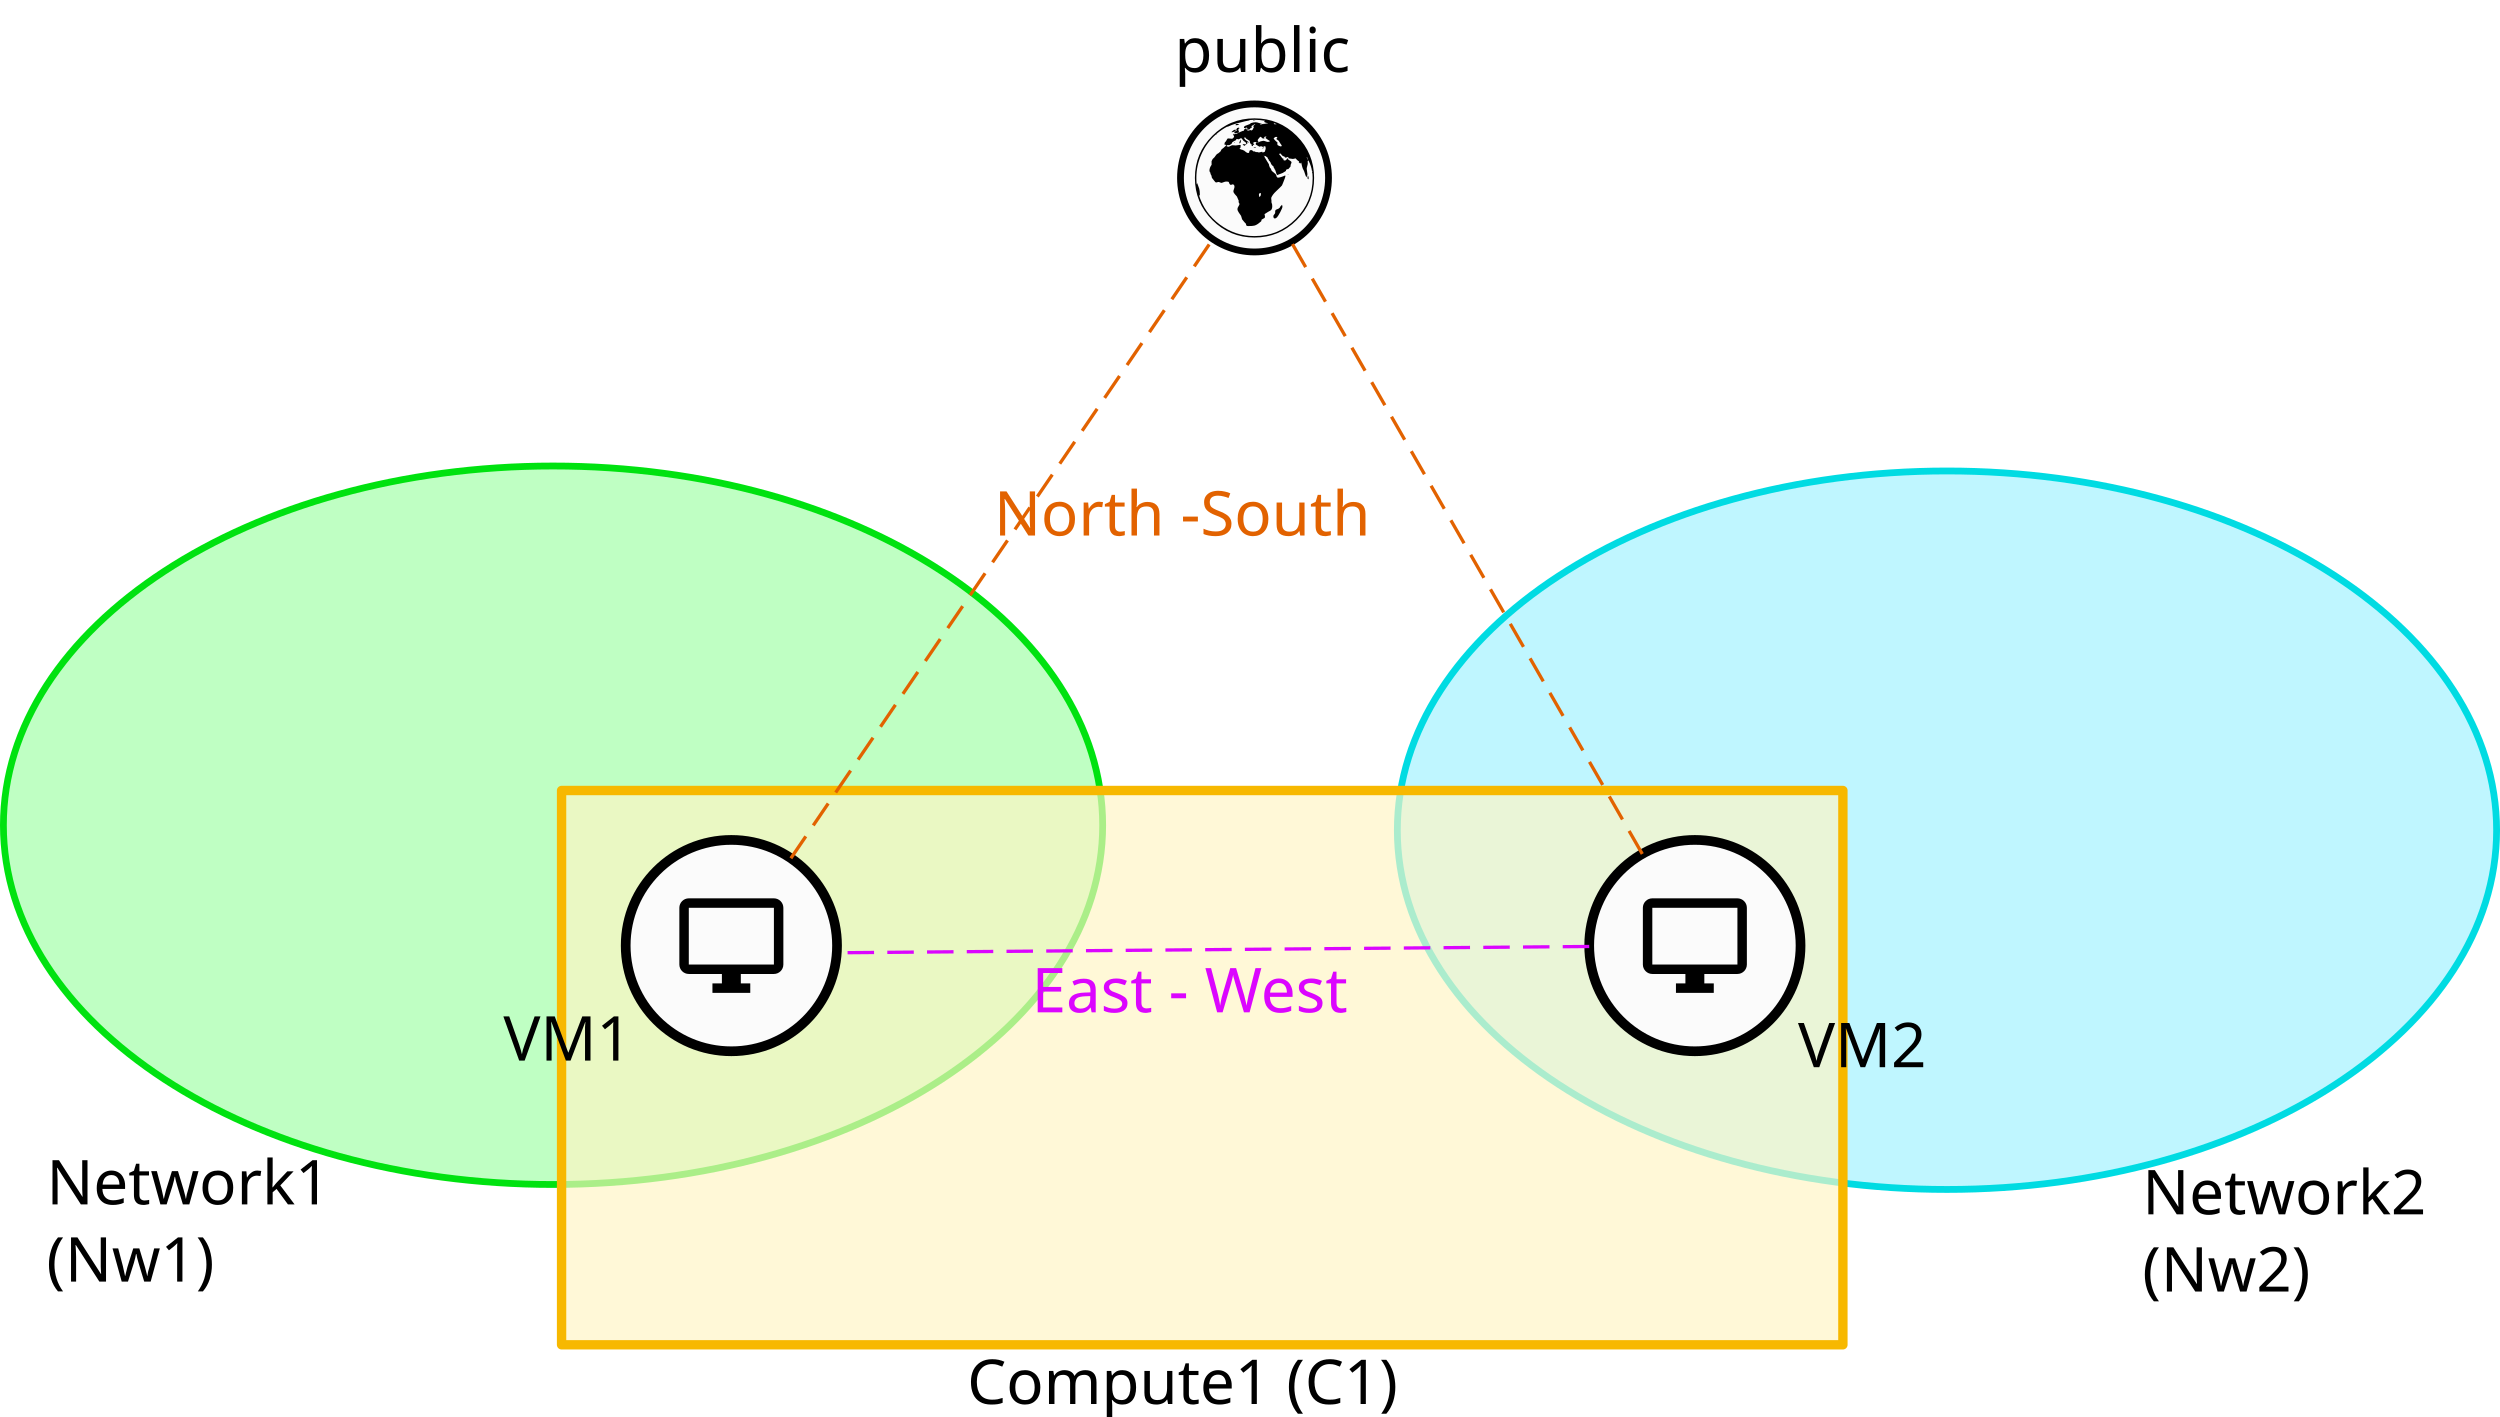
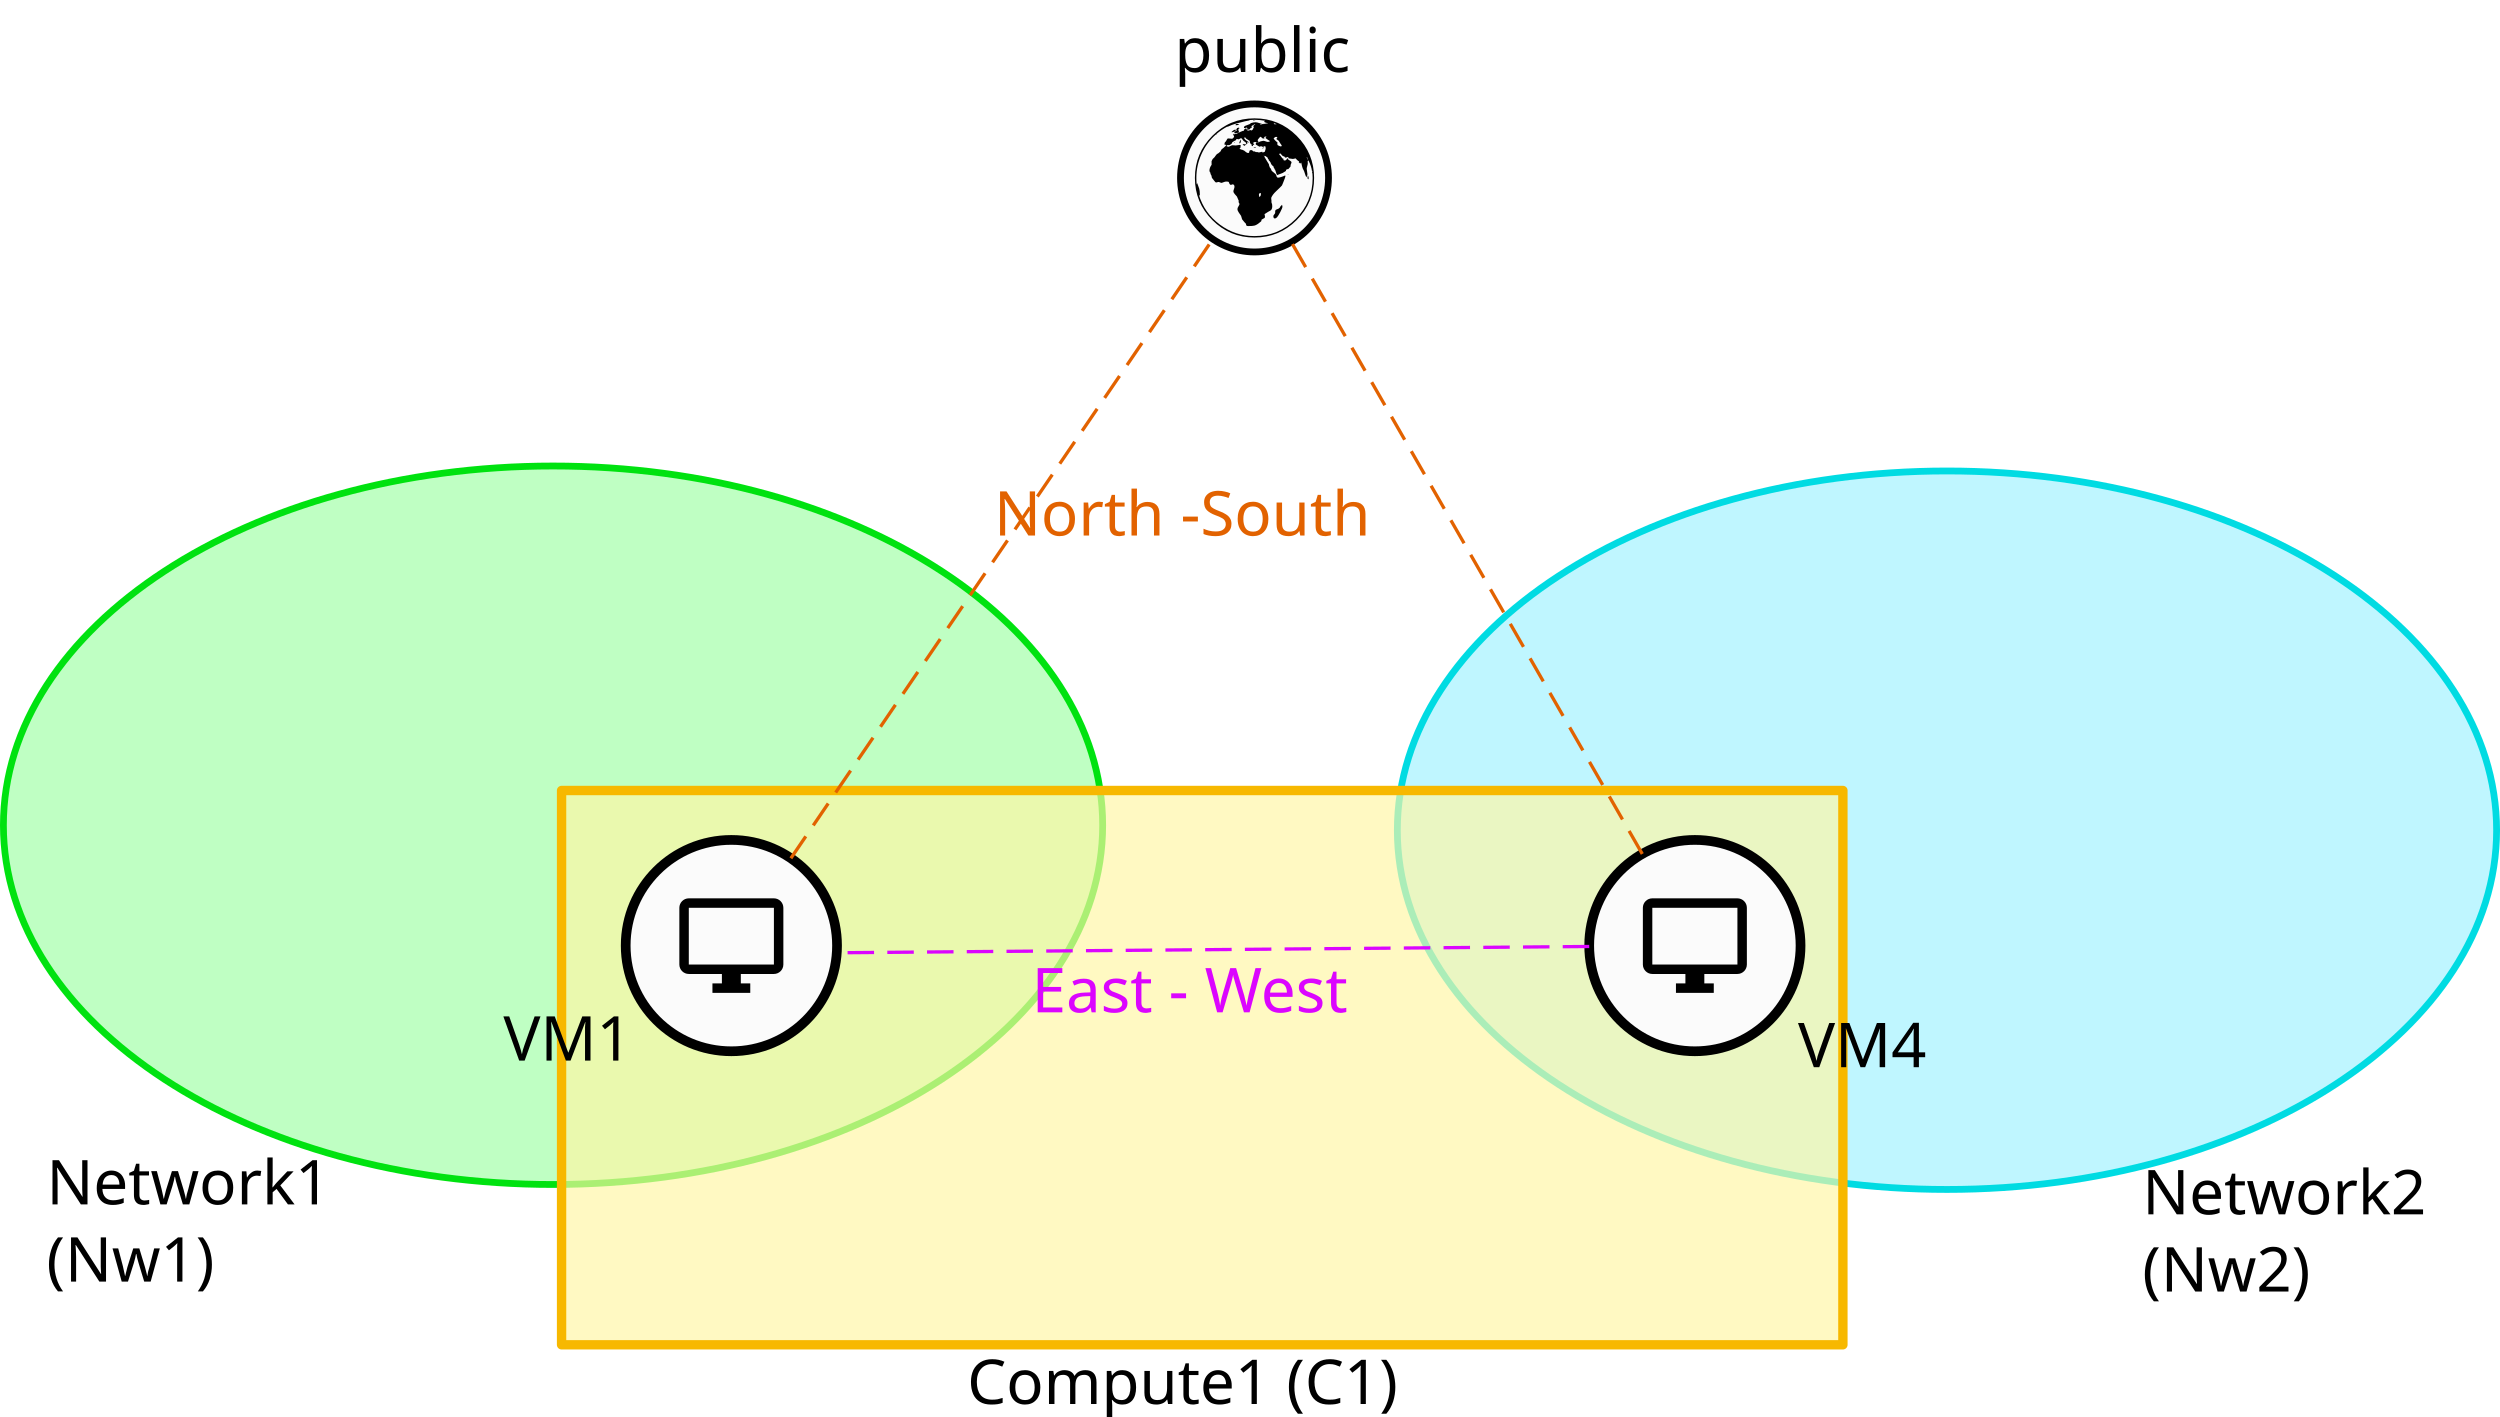
<svg xmlns="http://www.w3.org/2000/svg" width="199.774mm" height="113.216mm" viewBox="0 0 199.774 113.216" version="1.1" id="svg8319">
  <defs id="defs8313" />
  <g id="layer1" transform="translate(-5.379238,-92.56681)">
    <ellipse style="opacity:1;fill:#87ff8f;fill-opacity:0.529;stroke:#00e210;stroke-width:0.543;stroke-linecap:round;stroke-linejoin:round;stroke-miterlimit:4;stroke-dasharray:none;stroke-dashoffset:0;stroke-opacity:1" id="path8106" cx="49.572" cy="158.512" rx="43.921" ry="28.707" />
    <ellipse style="opacity:1;fill:#87efff;fill-opacity:0.529;stroke:#00dbe2;stroke-width:0.543;stroke-linecap:round;stroke-linejoin:round;stroke-miterlimit:4;stroke-dasharray:none;stroke-dashoffset:0;stroke-opacity:1" id="path8106-4" cx="160.961" cy="158.909" rx="43.921" ry="28.707" />
-     <rect style="opacity:1;fill:#fff4c3;fill-opacity:0.67;stroke:#f7b800;stroke-width:0.749;stroke-linecap:round;stroke-linejoin:round;stroke-miterlimit:4;stroke-dasharray:none;stroke-dashoffset:0;stroke-opacity:1" id="rect7971" width="102.39" height="44.295" x="50.254" y="155.734" />
+     <rect style="opacity:1;fill:#fff6a5;fill-opacity:0.67;stroke:#f7b800;stroke-width:0.749;stroke-linecap:round;stroke-linejoin:round;stroke-miterlimit:4;stroke-dasharray:none;stroke-dashoffset:0;stroke-opacity:1" id="rect7971" width="102.39" height="44.295" x="50.254" y="155.734" />
    <g transform="matrix(1.427776,0,0,1.427776,-16.26458,68.2033)" id="g7078-9">
      <circle r="5.914" cy="69.987" cx="56.092" id="path6974-2-1" style="opacity:1;fill:#fbfbfb;fill-opacity:1;stroke:#000000;stroke-width:0.543;stroke-linecap:round;stroke-linejoin:round;stroke-miterlimit:4;stroke-dasharray:none;stroke-dashoffset:0;stroke-opacity:1" />
      <path style="stroke-width:0.265" id="path4645-2" d="m 58.473,67.342 h -4.763 c -0.291,0 -0.529,0.238 -0.529,0.529 v 3.175 c 0,0.291 0.238,0.529 0.529,0.529 h 1.852 v 0.529 h -0.529 v 0.529 h 2.117 v -0.529 h -0.529 v -0.529 h 1.852 c 0.291,0 0.529,-0.238 0.529,-0.529 v -3.175 c 0,-0.291 -0.238,-0.529 -0.529,-0.529 z m 0,3.704 h -4.763 v -3.175 h 4.763 z" />
    </g>
    <text xml:space="preserve" style="font-style:normal;font-weight:normal;font-size:4.939px;line-height:125%;font-family:sans-serif;letter-spacing:0px;word-spacing:0px;writing-mode:lr-tb;fill:#000000;fill-opacity:1;stroke:none;stroke-width:0.265px;stroke-linecap:butt;stroke-linejoin:miter;stroke-opacity:1" x="82.67" y="204.756" id="text8047">
      <tspan id="tspan8045" x="82.67" y="204.756" style="font-size:4.939px;stroke-width:0.265px">Compute1 (C1)</tspan>
    </text>
    <text xml:space="preserve" style="font-style:normal;font-weight:normal;font-size:4.939px;line-height:125%;font-family:sans-serif;letter-spacing:0px;word-spacing:0px;writing-mode:lr-tb;fill:#000000;fill-opacity:1;stroke:none;stroke-width:0.265px;stroke-linecap:butt;stroke-linejoin:miter;stroke-opacity:1" x="149.055" y="177.844" id="text8069">
-       <tspan id="tspan8067" x="149.055" y="177.844" style="font-size:4.939px;stroke-width:0.265px">VM2</tspan>
+       <tspan id="tspan8067" x="149.055" y="177.844" style="font-size:4.939px;stroke-width:0.265px">VM4</tspan>
    </text>
    <g transform="matrix(1.427776,0,0,1.427776,60.72917,68.20329)" id="g7078-9-5">
      <circle r="5.914" cy="69.987" cx="56.092" id="path6974-2-1-7" style="opacity:1;fill:#fbfbfb;fill-opacity:1;stroke:#000000;stroke-width:0.543;stroke-linecap:round;stroke-linejoin:round;stroke-miterlimit:4;stroke-dasharray:none;stroke-dashoffset:0;stroke-opacity:1" />
      <path style="stroke-width:0.265" id="path4645-2-4" d="m 58.473,67.342 h -4.763 c -0.291,0 -0.529,0.238 -0.529,0.529 v 3.175 c 0,0.291 0.238,0.529 0.529,0.529 h 1.852 v 0.529 h -0.529 v 0.529 h 2.117 v -0.529 h -0.529 v -0.529 h 1.852 c 0.291,0 0.529,-0.238 0.529,-0.529 v -3.175 c 0,-0.291 -0.238,-0.529 -0.529,-0.529 z m 0,3.704 h -4.763 v -3.175 h 4.763 z" />
    </g>
    <text xml:space="preserve" style="font-style:normal;font-weight:normal;font-size:4.939px;line-height:125%;font-family:sans-serif;letter-spacing:0px;word-spacing:0px;writing-mode:lr-tb;fill:#000000;fill-opacity:1;stroke:none;stroke-width:0.265px;stroke-linecap:butt;stroke-linejoin:miter;stroke-opacity:1" x="45.603" y="177.315" id="text8073">
      <tspan id="tspan8071" x="45.603" y="177.315" style="font-size:4.939px;stroke-width:0.265px">VM1</tspan>
    </text>
    <text xml:space="preserve" style="font-style:normal;font-weight:normal;font-size:4.939px;line-height:125%;font-family:sans-serif;letter-spacing:0px;word-spacing:0px;writing-mode:lr-tb;fill:#000000;fill-opacity:1;stroke:none;stroke-width:0.265px;stroke-linecap:butt;stroke-linejoin:miter;stroke-opacity:1" x="9.09" y="188.807" id="text8096">
      <tspan id="tspan8094" x="9.09" y="188.807" style="font-size:4.939px;stroke-width:0.265px">Network1</tspan>
      <tspan x="9.09" y="194.98" style="font-size:4.939px;stroke-width:0.265px" id="tspan8102">(Nw1)</tspan>
    </text>
    <text xml:space="preserve" style="font-style:normal;font-weight:normal;font-size:4.939px;line-height:125%;font-family:sans-serif;letter-spacing:0px;word-spacing:0px;writing-mode:lr-tb;fill:#000000;fill-opacity:1;stroke:none;stroke-width:0.265px;stroke-linecap:butt;stroke-linejoin:miter;stroke-opacity:1" x="176.572" y="189.6" id="text8100">
      <tspan id="tspan8098" x="176.572" y="189.6" style="font-size:4.939px;stroke-width:0.265px">Network2</tspan>
      <tspan x="176.572" y="195.774" style="font-size:4.939px;stroke-width:0.265px" id="tspan8104">(Nw2)</tspan>
    </text>
    <g id="g8186" transform="translate(20.64615,-9.618755)">
      <circle r="5.914" cy="116.405" cx="84.98" id="path6974-2-8-9-2" style="opacity:1;fill:#fbfbfb;fill-opacity:1;stroke:#000000;stroke-width:0.543;stroke-linecap:round;stroke-linejoin:round;stroke-miterlimit:4;stroke-dasharray:none;stroke-dashoffset:0;stroke-opacity:1" />
      <g id="g5853" transform="matrix(0.03307291,0,0,0.03307291,80.21726,107.0378)">
        <g id="g5851">
          <path id="path5849" d="m 288,283.219 q 0,59.625 -42.188,101.812 Q 203.625,427.219 144,427.219 84.375,427.219 42.188,385.031 0,342.844 0,283.219 0,223.594 42.188,181.406 84.375,139.219 144,139.219 q 59.625,0 101.812,42.187 Q 288,223.594 288,283.219 Z M 197.578,153.281 q -4.078,-1.687 -7.312,-2.812 0.562,0.984 1.969,3.094 h 1.125 q 0.703,0 2.109,-0.141 1.406,-0.141 2.109,-0.141 z m 76.078,87.469 q -0.281,-3.094 -2.812,-7.875 -0.703,0.281 -0.703,1.125 0,-0.984 3.516,6.75 z M 163.688,154.266 q -1.969,-0.281 -5.766,-0.984 0,1.125 0.562,1.688 1.828,0 5.203,-0.703 z m 45.984,52.172 v -1.969 q -2.812,-3.516 -7.312,-11.109 -0.141,-0.141 -5.625,-4.219 0.422,-1.547 2.25,-2.531 -0.141,-0.844 -0.422,-2.531 h -3.234 q -2.391,0 -5.203,4.219 2.953,3.938 9.844,9.844 l -0.844,0.844 q -0.141,1.547 0.422,4.641 0.281,0.562 3.445,1.969 3.164,1.406 3.867,1.406 0.562,0 1.476,-0.281 0.914,-0.281 1.336,-0.281 z m -28.125,-12.234 q -4.078,-2.109 -11.25,-7.594 0.844,-1.125 2.672,-3.375 h -2.391 q -1.406,0 -4.219,1.969 0.844,0.562 2.672,1.547 -2.531,1.406 -4.219,1.406 -0.984,0 -3.305,-2.25 -2.32,-2.25 -3.023,-2.25 -0.844,0 -3.867,3.727 -3.023,3.727 -3.023,4.57 0,0.984 2.25,3.938 -1.406,0.281 -4.078,1.125 h 4.359 q 0.703,-0.984 5.344,-2.391 4.219,-1.125 5.906,-1.125 1.969,0 5.484,1.336 3.516,1.336 5.484,1.336 3.656,0 5.203,-1.969 z m -35.297,-39.938 -3.094,-0.562 q -0.703,1.406 -3.516,2.461 -2.812,1.055 -3.234,2.742 l 1.688,1.688 q -0.703,0.562 -0.703,1.125 -0.281,-0.141 -0.984,-0.141 -1.266,0 -2.32,1.828 -1.055,1.828 -1.617,2.25 -2.25,0.563 -6.891,1.547 1.688,1.688 2.953,1.688 0.984,0 2.883,-0.703 1.898,-0.703 2.883,-0.703 0.422,0 0.984,0.492 0.563,0.492 0.984,0.492 0.984,0 2.953,-1.406 3.234,-6.609 3.234,-6.188 0,-0.422 -1.125,-1.688 0,-0.141 0.422,-2.531 2.391,-1.828 4.5,-2.391 z m 25.031,58.219 q 0,-0.703 -0.703,-1.266 0.281,-0.563 0.281,-1.266 0,-3.516 -2.25,-3.516 -0.844,0 -2.039,0.914 -1.195,0.914 -2.039,0.914 -0.984,0 -2.461,-0.914 -1.476,-0.914 -2.461,-0.914 -0.562,0 -1.477,0.703 -0.914,0.703 -1.477,0.703 -1.406,0 -9.562,-5.484 v -2.812 q 0.703,-1.266 2.672,-2.25 -3.234,-1.125 -4.641,-1.125 -1.969,0 -2.672,1.828 -0.844,-0.281 -2.531,-0.562 1.688,3.375 3.516,4.781 -0.422,1.125 -1.266,1.125 -0.422,0 -1.406,-0.563 -0.141,3.656 -1.969,3.656 -0.984,0 -2.812,-3.656 1.828,0.281 3.938,0.281 -0.844,-0.562 -4.781,-1.688 -0.422,-0.984 -1.969,-3.234 -0.562,-0.844 -0.562,-4.359 -2.953,-1.547 -8.578,-5.344 -0.844,-1.266 -2.812,-3.516 -1.969,0.141 -1.969,2.109 0,2.953 10.828,9.703 L 129.375,198 l -2.672,-1.406 -0.562,0.844 q 0.281,0.844 0.703,2.672 -1.969,1.828 -4.5,2.531 -1.266,2.953 -1.969,2.953 -1.266,0 -5.062,-2.953 0.844,-1.125 1.828,-1.125 0.281,0 0.844,0.211 0.562,0.211 0.844,0.211 -0.141,0 3.797,-0.422 l 1.688,-1.547 q -0.281,-1.688 -2.812,-3.516 -1.969,-1.266 -3.938,-2.672 -1.266,-1.125 -3.797,-4.922 -1.125,-1.688 -2.109,-1.688 -0.984,0 -3.234,1.406 -2.25,1.406 -3.234,1.406 -0.703,0 -1.898,-0.492 Q 102.094,189 101.391,189 99.984,189 99,192.094 q -3.797,1.266 -8.859,5.062 -0.141,0.703 -0.492,1.899 -0.351,1.195 -3.305,3.164 -2.953,1.969 -3.938,1.969 -0.422,0 -1.266,-0.211 -0.844,-0.211 -1.266,-0.211 -1.828,0 -3.938,2.109 2.391,1.969 5.344,1.969 0.984,0 4.5,-1.828 3.516,-1.828 4.5,-1.828 1.406,0 4.219,0.281 2.812,0.281 4.219,0.281 1.687,0 4.922,-0.703 3.234,-0.703 4.922,-0.703 0.562,0 2.672,1.406 -0.281,0.984 -1.266,1.969 0.844,0.844 0.844,2.25 -1.125,0.984 -3.094,3.094 l 1.547,0.984 q 0.703,1.406 4.219,1.969 3.094,0.422 3.094,1.406 l 0.562,0.422 0.422,-0.422 q 0.141,-0.141 0.422,-0.141 0,0 4.008,3.375 4.008,3.375 6.539,3.375 2.813,0 2.953,-3.586 0.141,-3.586 5.062,-3.586 1.266,0 6.328,4.078 l 0.281,-1.266 q 5.766,2.531 4.641,2.531 0.422,0 0.773,-0.422 0.352,-0.422 0.914,-0.422 0.984,0 2.602,0.703 1.617,0.703 2.602,0.703 1.266,0 3.797,-0.914 2.531,-0.914 3.797,-0.914 0.844,0 1.125,1.055 0.281,1.055 0.703,2.18 v -1.406 q 1.688,-0.422 4.781,-1.828 2.391,-8.016 2.391,-7.453 z m 113.203,70.734 q 0,-6.328 -0.562,-12.656 l -0.141,1.266 h -0.844 l 0.562,-3.516 h 0.141 l -0.281,-2.953 -0.422,1.969 q -1.266,-11.812 -8.578,-26.438 -1.969,0.844 -1.969,2.953 0,0.562 0.211,1.687 0.211,1.125 0.211,1.688 0,2.391 -1.336,6.961 -1.336,4.57 -1.336,6.961 0,2.25 0.914,6.68 0.914,4.43 0.914,6.68 0,0.703 -2.391,7.172 -1.688,-1.547 -5.766,-14.906 -1.266,-2.25 -3.375,-6.75 -1.547,-4.078 -3.516,-13.781 -0.984,0.141 -1.547,1.828 h -1.547 l -3.234,-3.234 q 0.281,-0.984 1.266,-1.828 -2.391,-0.422 -5.484,-3.727 -3.094,-3.305 -3.094,-3.305 -1.125,0 -3.234,0.703 -2.109,0.703 -3.234,0.703 0.562,0 -10.406,-1.406 -0.422,-0.563 0,-1.828 -2.25,-1.688 -2.953,-1.688 -0.703,0 -1.688,0.914 -0.984,0.914 -1.688,0.914 -2.812,0 -4.359,-3.234 l 0.141,-0.141 -0.703,-0.281 -0.422,0.422 h -0.562 q -1.406,0 -3.797,-2.672 -1.547,-1.828 -3.234,-3.797 l -1.688,-0.703 -1.969,2.109 q 3.234,3.234 8.297,10.547 l 1.406,-0.844 q 0.844,2.672 1.125,4.5 0.703,0.844 2.531,0.844 3.234,0 4.289,-1.898 1.055,-1.898 2.18,-4.008 0.141,0.141 1.688,2.812 0.703,1.266 4.922,3.656 3.516,1.828 3.516,4.5 0,0.844 -0.984,2.812 -0.984,1.969 -1.125,2.672 -0.141,1.406 -0.281,4.078 -1.969,1.969 -5.344,6.188 -6.469,0.141 -5.766,4.5 -2.672,1.687 -8.016,4.922 -4.359,1.688 -13.219,5.062 -1.828,-2.25 -3.164,-7.805 -1.336,-5.555 -3.867,-8.508 -1.828,-2.109 -2.109,-5.203 -4.5,-1.828 -6.891,-9.141 -0.281,-0.984 -5.062,-6.188 l 0.844,-1.828 -0.703,-0.281 h -0.562 l -0.422,0.422 q -0.281,-1.266 -1.125,-3.656 -5.625,-3.938 -4.781,-3.938 -1.266,0 -2.109,0.844 -1.969,-1.406 -3.375,-4.5 2.672,6.469 8.297,15.188 1.969,2.672 5.062,8.297 0.141,3.094 2.672,8.719 1.688,0.703 2.531,3.234 1.266,3.516 1.688,4.078 0.422,0.562 7.031,5.906 4.781,3.797 4.219,7.172 0.984,1.125 2.953,3.516 7.453,-0.422 18.281,-5.484 0.562,0.562 0.562,2.25 0,1.688 -5.625,15.609 -0.562,2.25 -2.672,6.328 -2.109,2.672 -14.203,14.062 -8.859,8.297 -11.812,15.891 v 0.422 q 0,0.984 0.422,1.547 l -0.984,0.703 1.125,1.547 q 0,0 0,4.781 0,2.109 0.281,3.375 1.688,2.109 1.688,8.016 0,8.578 -5.484,10.969 -3.234,1.406 -13.219,8.016 0,0.844 0.562,2.531 0.562,1.687 0.562,2.531 0,0.281 -0.562,3.938 -2.672,1.266 -7.734,4.359 -0.281,3.234 -0.984,4.078 -1.687,1.266 -3.234,2.531 -7.031,6.188 -13.078,7.734 -4.219,1.125 -15.047,1.125 -5.906,0 -5.062,-5.203 -3.656,-3.375 -9.562,-11.109 -0.562,-2.953 -2.531,-8.438 -0.281,-0.422 -5.344,-7.734 -3.375,-4.781 -3.375,-8.719 0,-2.672 2.461,-6.539 2.461,-3.867 2.461,-5.414 0,-0.984 -1.125,-2.742 -1.125,-1.758 -1.125,-2.742 0,-0.562 0.562,-2.109 -1.266,-3.656 -4.5,-10.547 -0.281,-0.422 -5.203,-5.906 -3.375,-3.938 -3.375,-6.609 0,-1.828 1.336,-5.414 1.336,-3.586 1.336,-5.555 0,-6.047 -4.781,-6.047 -0.703,0 -1.899,0.703 -1.195,0.703 -1.898,0.703 -1.547,0 -3.375,-2.391 -0.984,-2.25 -1.828,-4.5 -0.703,-1.266 -6.188,-1.266 -2.531,0 -6.539,1.617 -4.008,1.617 -5.273,1.617 -0.844,0 -3.164,-1.125 -2.32,-1.125 -3.867,-1.125 -0.984,0 -2.742,0.633 -1.758,0.633 -2.742,0.633 -1.828,0 -5.484,-5.133 -3.656,-5.133 -4.641,-5.695 -0.281,-1.969 -1.266,-5.906 -0.141,-0.422 -1.547,-2.672 -0.984,-1.687 -0.844,-2.953 l 0.141,-0.984 q -2.531,-1.969 -2.531,-5.484 0,-6.75 5.203,-13.922 0.141,-2.812 -0.141,-8.578 0.844,-1.828 2.672,-5.344 1.688,-1.406 4.641,-4.5 1.547,-2.672 5.625,-7.453 3.094,-0.984 8.719,-6.469 0.703,-1.688 2.531,-4.922 3.656,-2.25 10.547,-8.859 v -1.688 q -0.703,-0.703 -3.938,-1.266 0.141,-1.828 1.406,-5.203 0.844,-0.703 2.391,-2.25 1.266,-2.25 3.797,-6.609 1.266,-0.562 2.391,-0.562 1.406,0 4.289,0.422 2.883,0.422 4.289,0.422 1.266,0 3.164,-2.039 1.898,-2.039 1.898,-3.305 0,-2.812 -3.094,-4.219 1.547,-1.688 3.094,-1.688 0.281,0 0.703,0.281 0.422,0.281 0.703,0.281 0.562,0 1.125,-0.914 0.562,-0.914 1.125,-0.914 0.281,0 0.773,0.211 0.492,0.211 0.773,0.211 2.25,0 4.219,-1.969 -0.562,-0.281 -1.266,-0.281 1.547,0 -9.844,0.984 0.844,-0.563 3.094,-1.828 l -0.422,-1.688 q 1.828,-1.266 5.766,-3.234 -0.281,-0.984 -1.547,-1.406 -0.703,0.281 -0.984,1.266 -1.266,1.125 -3.797,3.094 -0.703,0.422 -5.484,1.547 l -1.125,-0.703 q 0.281,-0.141 3.938,-3.516 2.25,-2.109 4.922,-2.109 0.281,0 0.844,0.211 0.563,0.211 0.844,0.211 1.406,0 1.969,-2.461 0.562,-2.461 2.391,-2.461 l 0.562,0.422 0.844,-0.844 h 1.828 l 1.125,1.547 q -2.672,0.844 -2.672,2.953 0,-0.281 0.422,3.234 0.422,0.703 1.266,0.844 0,0.422 -1.688,2.812 0.141,0.703 0.844,0.703 0.141,0 4.922,-2.25 4.781,-2.25 7.312,-2.391 0.422,-1.547 1.828,-4.219 1.547,-0.562 4.359,-1.828 0.141,0.422 -0.141,2.25 l 1.688,0.844 q 1.125,-0.141 1.125,-1.406 0,-1.266 -1.688,-3.516 -2.391,1.266 -4.359,1.266 h -1.969 q -0.563,-1.125 -0.563,-1.547 0,-3.094 7.172,-5.203 8.156,-2.531 9.562,-5.062 6.469,-2.109 11.531,-2.109 3.375,0 9.633,2.25 6.258,2.25 8.648,2.25 1.266,0 1.828,-0.562 l -1.266,-1.125 q 2.391,1.266 3.797,1.266 -0.844,0 2.953,-1.125 -0.422,0.141 2.531,0.141 0.984,0 1.828,-0.141 -0.984,-0.984 -5.062,-1.828 -3.516,-0.703 -4.359,-2.672 0.562,-0.984 2.391,-1.969 -12.938,-2.391 -25.594,-2.391 -6.328,0 -12.656,0.562 L 132.75,144 q -5.625,0.562 -33.75,8.016 -8.719,2.25 -20.391,7.734 l -0.281,-0.703 q -14.203,7.594 -26.297,18 l 0.141,1.266 -1.266,0.562 -0.422,-0.562 Q 28.125,198.281 15.82,225.773 3.516,253.266 3.516,283.219 q 0,8.297 0.844,15.75 0.422,-1.828 1.125,-3.375 4.781,12.656 4.922,13.5 1.547,5.344 1.547,14.484 0,2.531 -0.422,3.375 -0.422,-1.547 -2.109,-3.375 13.359,44.438 50.766,72.281 37.406,27.844 83.812,27.844 58.219,0 99.352,-41.133 41.133,-41.133 41.133,-99.352 z m -124.875,38.391 q 0,-0.422 -0.281,-0.984 -0.281,-0.562 -0.281,-0.844 -4.359,0.141 -4.359,3.375 0,0.984 0.281,2.813 0.281,1.828 0.281,2.672 h 1.547 q 0.703,-0.984 2.25,-2.812 0,-0.141 -0.141,-0.562 0,-0.562 0.352,-1.828 0.352,-1.266 0.352,-1.828 z M 146.391,144.422 q -0.703,0 -2.109,0.562 -1.406,0.562 -2.109,0.562 -0.703,0 -1.828,-1.125 z m 128.25,141.188 q -0.422,0 -1.125,0.984 -0.422,-0.422 -1.547,-2.813 0.141,-2.531 0.844,-7.453 1.828,5.344 1.828,5.062 z M 167.625,209.672 q -0.422,0.844 -3.938,2.531 0,-0.281 -0.984,-0.984 0.281,-0.281 3.375,-1.547 z m 58.219,66.094 h -1.688 l 0.984,-1.266 q 0.422,0.281 0.703,1.266 z M 107.156,152.859 q -2.531,2.953 -6.75,2.953 h -2.109 l -0.141,-0.984 q 1.125,-1.969 2.391,-1.969 z m 40.781,57.375 q -0.562,0.703 -2.25,0.703 -2.109,0 -4.359,-1.688 h 2.953 q 0.563,0 1.617,0.352 1.055,0.351 1.617,0.351 z m 45.422,53.297 -0.562,0.422 -0.562,-0.703 0.422,-0.422 z M 111.656,192.375 q -0.422,0.562 -0.984,4.359 -0.422,2.531 -2.812,3.094 -0.562,-0.422 -0.562,-1.406 0,0.984 0.562,-2.953 0.703,-0.844 1.828,-1.406 0,-2.953 1.406,-3.234 z m -15.047,5.203 -0.281,0.844 q -1.125,0 -1.125,-1.266 0.703,-0.141 1.125,-0.562 z M 211.5,352.828 q 0,2.953 -5.344,13.078 -5.062,9.422 -7.664,12.305 -2.602,2.883 -5.695,2.883 -3.234,0 -3.234,-6.047 0,-0.984 2.039,-3.516 2.039,-2.531 2.32,-3.656 0,0 0,-3.375 0,-3.656 2.742,-4.852 2.742,-1.195 5.555,-2.32 1.125,-0.984 3.375,-2.953 l 0.281,-1.406 q 1.547,-1.688 4.641,-4.922 Q 211.5,351 211.5,352.828 Z" style="stroke:none" />
        </g>
      </g>
    </g>
    <text xml:space="preserve" style="font-style:normal;font-weight:normal;font-size:7.276px;line-height:125%;font-family:sans-serif;letter-spacing:0px;word-spacing:0px;writing-mode:lr-tb;fill:#000000;fill-opacity:1;stroke:none;stroke-width:0.265px;stroke-linecap:butt;stroke-linejoin:miter;stroke-opacity:1" x="99.23" y="98.319" id="text7380">
      <tspan id="tspan7378" x="99.23" y="98.319" style="font-size:4.939px;stroke-width:0.265px">public</tspan>
    </text>
    <path style="fill:none;fill-rule:evenodd;stroke:#db05ff;stroke-width:0.265;stroke-linecap:butt;stroke-linejoin:miter;stroke-miterlimit:4;stroke-dasharray:2.117, 1.058;stroke-dashoffset:0;stroke-opacity:1" d="m 132.373,168.2 -59.518,0.498" id="path8203" />
    <path style="fill:none;fill-rule:evenodd;stroke:#e26200;stroke-width:0.265;stroke-linecap:butt;stroke-linejoin:miter;stroke-miterlimit:4;stroke-dasharray:2.12, 1.06;stroke-dashoffset:0;stroke-opacity:1" d="M 68.576,161.153 102.296,111.673" id="path8226" />
    <path style="fill:none;fill-rule:evenodd;stroke:#e26200;stroke-width:0.265;stroke-linecap:butt;stroke-linejoin:miter;stroke-miterlimit:4;stroke-dasharray:2.12, 1.06;stroke-dashoffset:0;stroke-opacity:1" d="M 136.614,160.806 108.568,111.915" id="path8230" />
    <text xml:space="preserve" style="font-style:normal;font-weight:normal;font-size:7.276px;line-height:2.903px;font-family:sans-serif;text-align:center;letter-spacing:0px;word-spacing:0px;writing-mode:lr-tb;text-anchor:middle;fill:#e26200;fill-opacity:1;fill-rule:nonzero;stroke:none;stroke-width:0.265px;stroke-linecap:butt;stroke-linejoin:miter;stroke-opacity:1" x="104.578" y="135.361" id="text8234">
      <tspan x="104.578" y="135.361" style="font-size:4.939px;line-height:2.903px;text-align:center;text-anchor:middle;fill:#e26200;fill-opacity:1;fill-rule:nonzero;stroke:none;stroke-width:0.265px;stroke-opacity:1" id="tspan8236">North -South</tspan>
    </text>
    <text xml:space="preserve" style="font-style:normal;font-weight:normal;font-size:4.939px;line-height:125%;font-family:sans-serif;text-align:center;letter-spacing:0px;word-spacing:0px;writing-mode:lr-tb;text-anchor:middle;fill:#db05ff;fill-opacity:1;stroke:none;stroke-width:0.265px;stroke-linecap:butt;stroke-linejoin:miter;stroke-opacity:1" x="103.656" y="173.461" id="text8242">
      <tspan x="103.656" y="173.461" style="font-size:4.939px;line-height:2.91px;text-align:center;text-anchor:middle;fill:#db05ff;fill-opacity:1;stroke-width:0.265px" id="tspan8246">East - West</tspan>
    </text>
  </g>
</svg>
